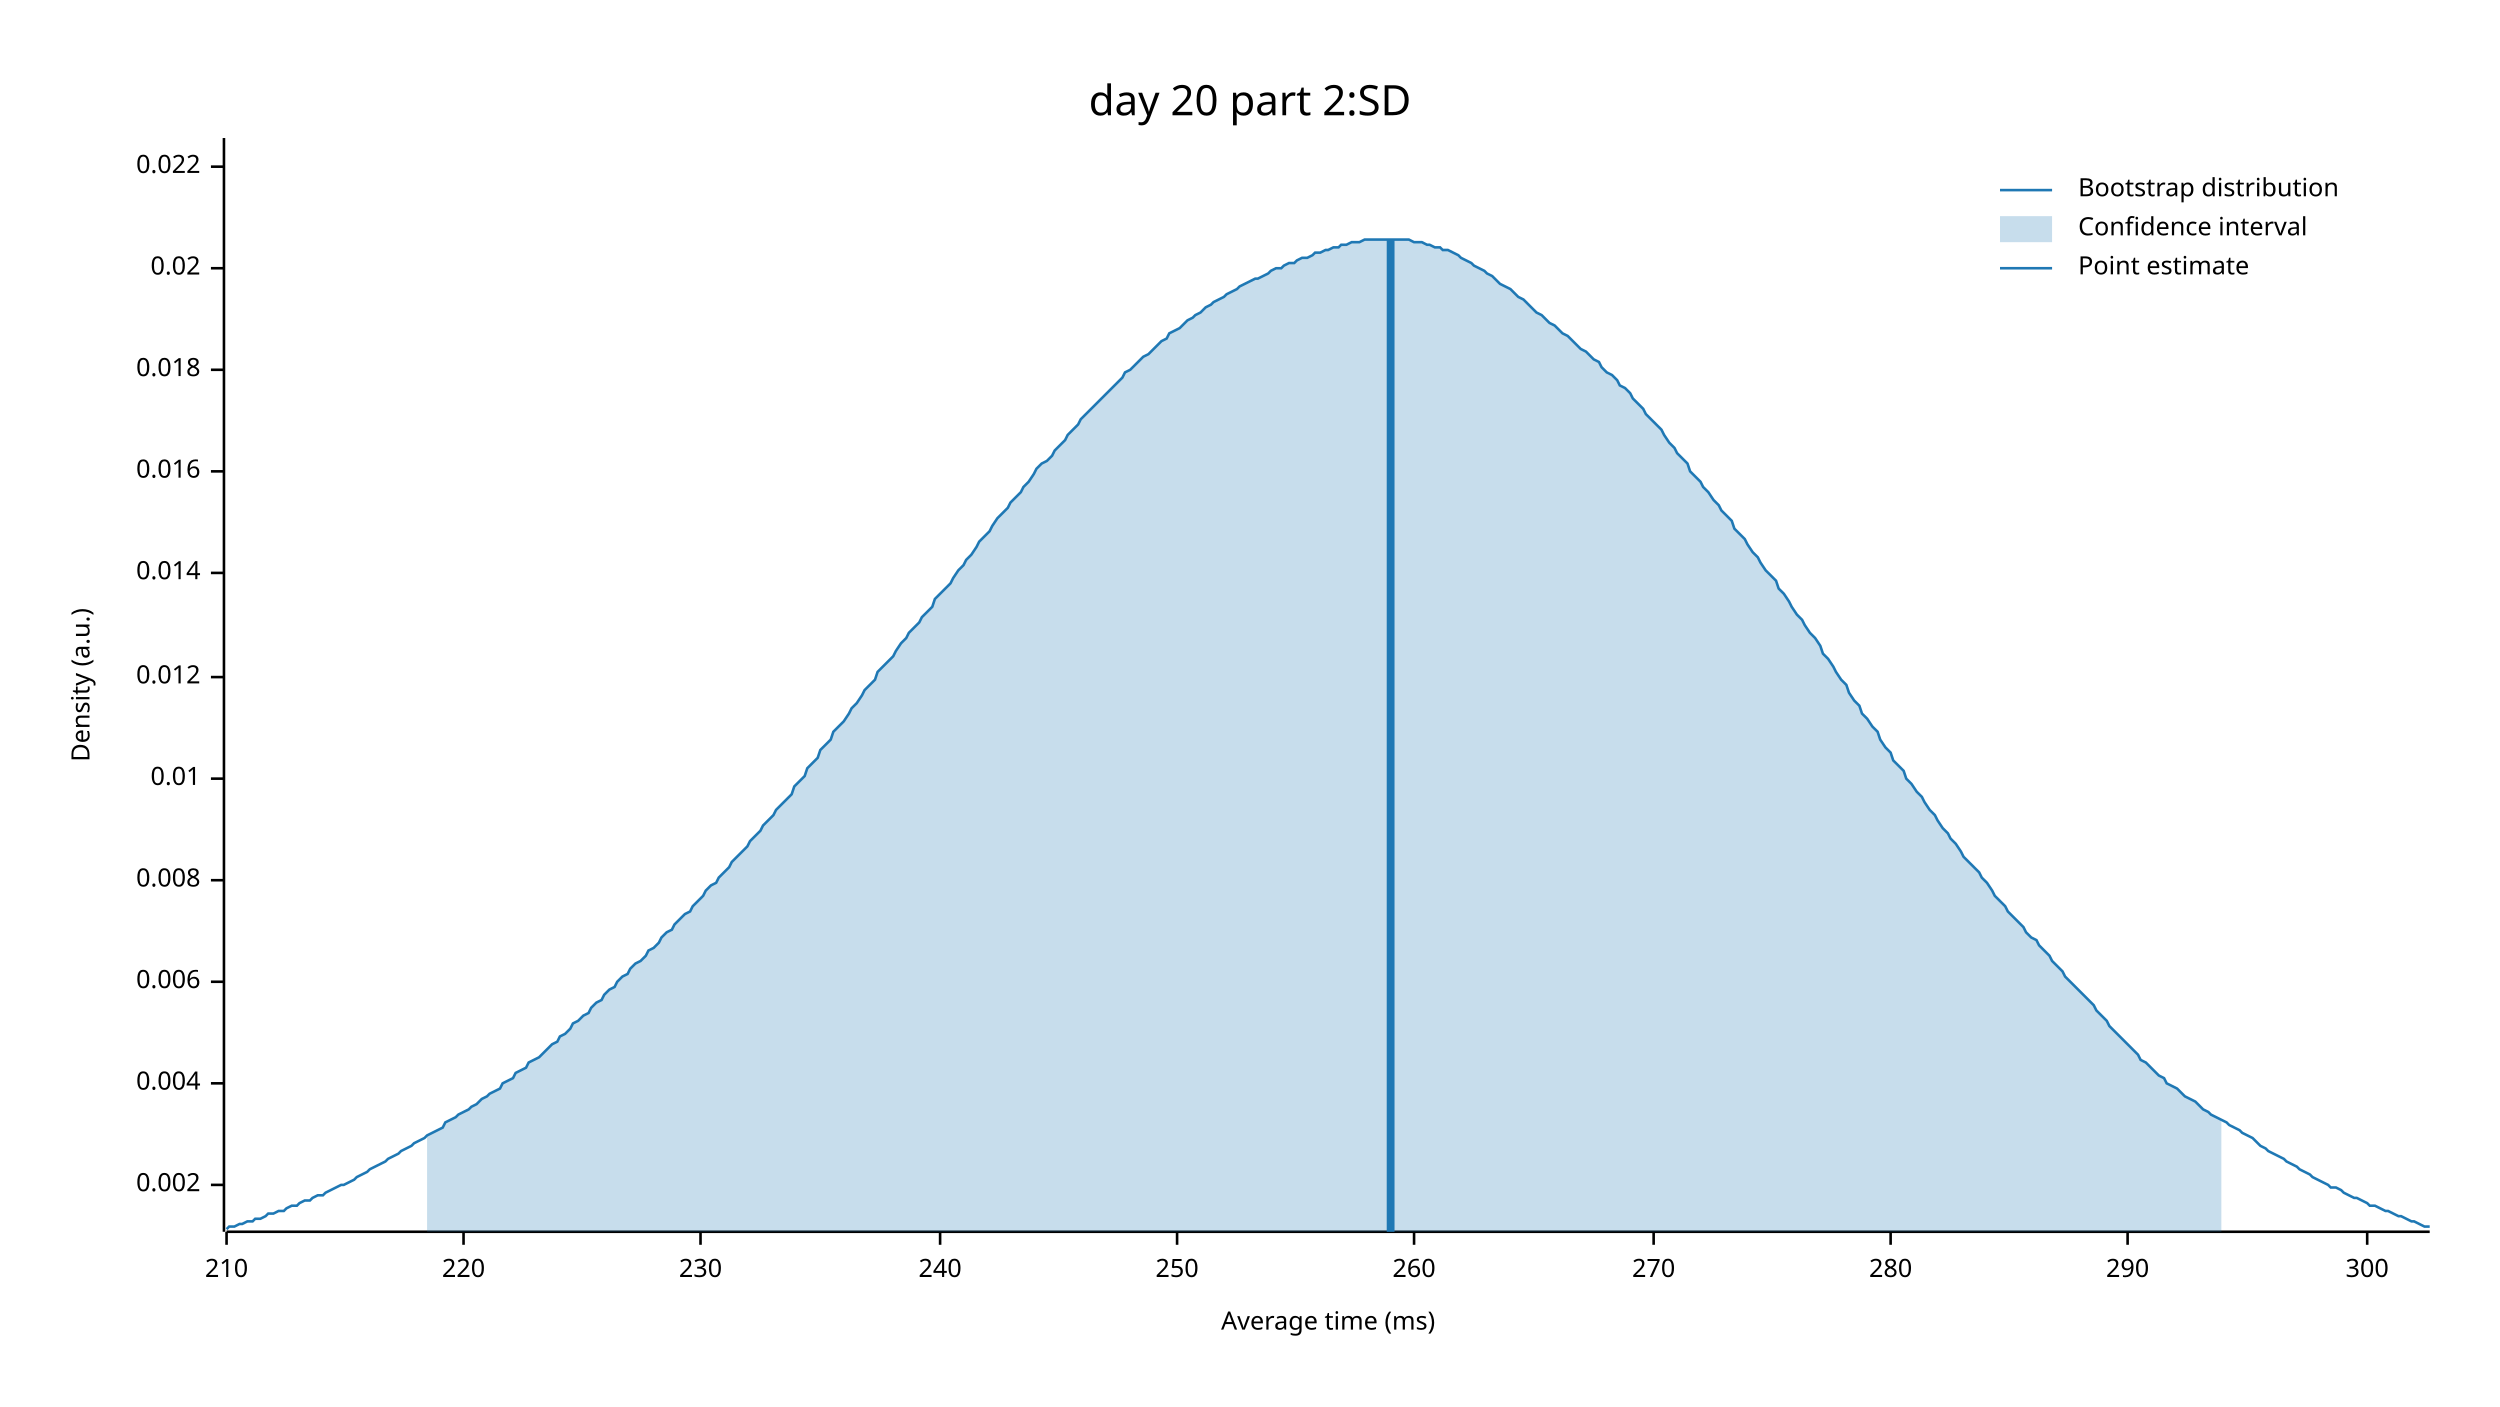
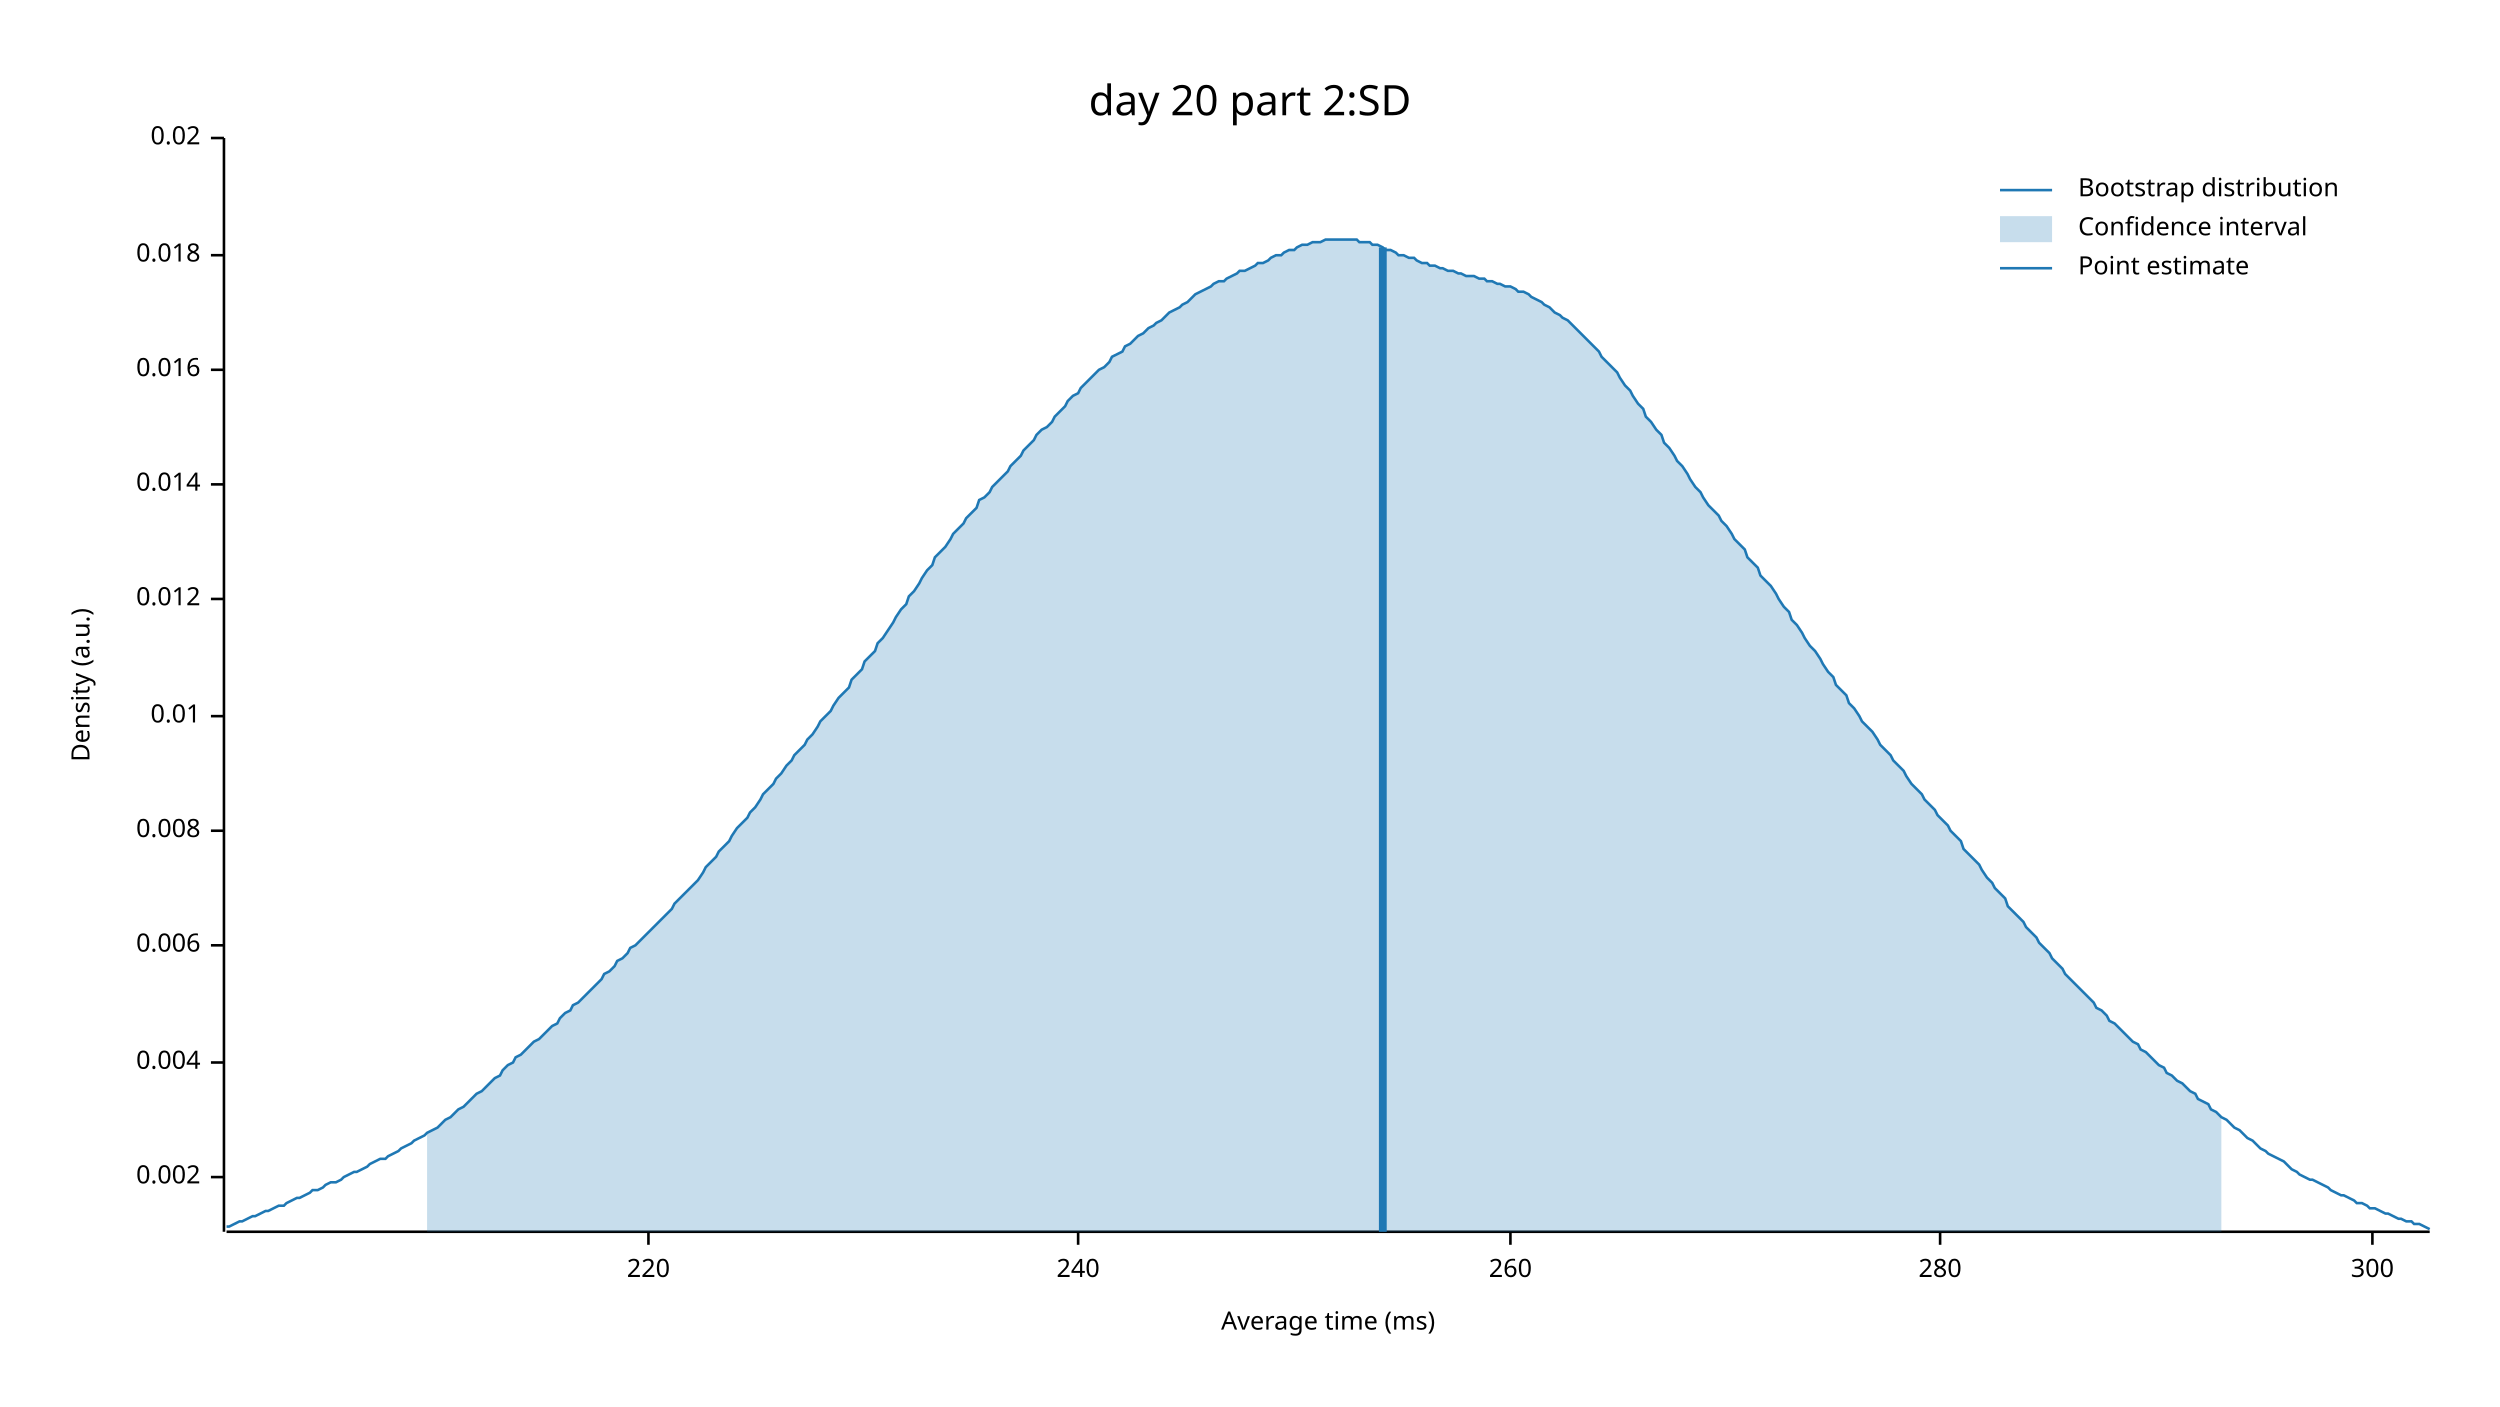
<svg xmlns="http://www.w3.org/2000/svg" width="960" height="540" viewBox="0 0 960 540">
  <text x="480" y="32" dy="0.76em" text-anchor="middle" font-family="sans-serif" font-size="16.129" opacity="1" fill="#000000">
day 20 part 2:SD
</text>
  <text x="27" y="263" dy="0.76em" text-anchor="middle" font-family="sans-serif" font-size="9.677" opacity="1" fill="#000000" transform="rotate(270, 27, 263)">
Density (a.u.)
</text>
  <text x="510" y="513" dy="-0.5ex" text-anchor="middle" font-family="sans-serif" font-size="9.677" opacity="1" fill="#000000">
Average time (ms)
</text>
  <polyline fill="none" opacity="1" stroke="#000000" stroke-width="1" points="86,53 86,473 " />
-   <text x="77" y="455" dy="0.5ex" text-anchor="end" font-family="sans-serif" font-size="9.677" opacity="1" fill="#000000">
+   <text x="77" y="452" dy="0.5ex" text-anchor="end" font-family="sans-serif" font-size="9.677" opacity="1" fill="#000000">
0.002
</text>
-   <polyline fill="none" opacity="1" stroke="#000000" stroke-width="1" points="81,455 86,455 " />
-   <text x="77" y="416" dy="0.5ex" text-anchor="end" font-family="sans-serif" font-size="9.677" opacity="1" fill="#000000">
+   <polyline fill="none" opacity="1" stroke="#000000" stroke-width="1" points="81,452 86,452 " />
+   <text x="77" y="408" dy="0.5ex" text-anchor="end" font-family="sans-serif" font-size="9.677" opacity="1" fill="#000000">
0.004
</text>
-   <polyline fill="none" opacity="1" stroke="#000000" stroke-width="1" points="81,416 86,416 " />
-   <text x="77" y="377" dy="0.5ex" text-anchor="end" font-family="sans-serif" font-size="9.677" opacity="1" fill="#000000">
+   <polyline fill="none" opacity="1" stroke="#000000" stroke-width="1" points="81,408 86,408 " />
+   <text x="77" y="363" dy="0.5ex" text-anchor="end" font-family="sans-serif" font-size="9.677" opacity="1" fill="#000000">
0.006
</text>
-   <polyline fill="none" opacity="1" stroke="#000000" stroke-width="1" points="81,377 86,377 " />
-   <text x="77" y="338" dy="0.5ex" text-anchor="end" font-family="sans-serif" font-size="9.677" opacity="1" fill="#000000">
+   <polyline fill="none" opacity="1" stroke="#000000" stroke-width="1" points="81,363 86,363 " />
+   <text x="77" y="319" dy="0.5ex" text-anchor="end" font-family="sans-serif" font-size="9.677" opacity="1" fill="#000000">
0.008
</text>
-   <polyline fill="none" opacity="1" stroke="#000000" stroke-width="1" points="81,338 86,338 " />
-   <text x="77" y="299" dy="0.5ex" text-anchor="end" font-family="sans-serif" font-size="9.677" opacity="1" fill="#000000">
+   <polyline fill="none" opacity="1" stroke="#000000" stroke-width="1" points="81,319 86,319 " />
+   <text x="77" y="275" dy="0.5ex" text-anchor="end" font-family="sans-serif" font-size="9.677" opacity="1" fill="#000000">
0.01
</text>
-   <polyline fill="none" opacity="1" stroke="#000000" stroke-width="1" points="81,299 86,299 " />
-   <text x="77" y="260" dy="0.5ex" text-anchor="end" font-family="sans-serif" font-size="9.677" opacity="1" fill="#000000">
+   <polyline fill="none" opacity="1" stroke="#000000" stroke-width="1" points="81,275 86,275 " />
+   <text x="77" y="230" dy="0.5ex" text-anchor="end" font-family="sans-serif" font-size="9.677" opacity="1" fill="#000000">
0.012
</text>
-   <polyline fill="none" opacity="1" stroke="#000000" stroke-width="1" points="81,260 86,260 " />
-   <text x="77" y="220" dy="0.5ex" text-anchor="end" font-family="sans-serif" font-size="9.677" opacity="1" fill="#000000">
+   <polyline fill="none" opacity="1" stroke="#000000" stroke-width="1" points="81,230 86,230 " />
+   <text x="77" y="186" dy="0.5ex" text-anchor="end" font-family="sans-serif" font-size="9.677" opacity="1" fill="#000000">
0.014
</text>
-   <polyline fill="none" opacity="1" stroke="#000000" stroke-width="1" points="81,220 86,220 " />
-   <text x="77" y="181" dy="0.5ex" text-anchor="end" font-family="sans-serif" font-size="9.677" opacity="1" fill="#000000">
+   <polyline fill="none" opacity="1" stroke="#000000" stroke-width="1" points="81,186 86,186 " />
+   <text x="77" y="142" dy="0.5ex" text-anchor="end" font-family="sans-serif" font-size="9.677" opacity="1" fill="#000000">
0.016
</text>
-   <polyline fill="none" opacity="1" stroke="#000000" stroke-width="1" points="81,181 86,181 " />
-   <text x="77" y="142" dy="0.5ex" text-anchor="end" font-family="sans-serif" font-size="9.677" opacity="1" fill="#000000">
+   <polyline fill="none" opacity="1" stroke="#000000" stroke-width="1" points="81,142 86,142 " />
+   <text x="77" y="98" dy="0.5ex" text-anchor="end" font-family="sans-serif" font-size="9.677" opacity="1" fill="#000000">
0.018
</text>
-   <polyline fill="none" opacity="1" stroke="#000000" stroke-width="1" points="81,142 86,142 " />
-   <text x="77" y="103" dy="0.5ex" text-anchor="end" font-family="sans-serif" font-size="9.677" opacity="1" fill="#000000">
+   <polyline fill="none" opacity="1" stroke="#000000" stroke-width="1" points="81,98 86,98 " />
+   <text x="77" y="53" dy="0.5ex" text-anchor="end" font-family="sans-serif" font-size="9.677" opacity="1" fill="#000000">
0.02
</text>
-   <polyline fill="none" opacity="1" stroke="#000000" stroke-width="1" points="81,103 86,103 " />
-   <text x="77" y="64" dy="0.5ex" text-anchor="end" font-family="sans-serif" font-size="9.677" opacity="1" fill="#000000">
- 0.022
- </text>
-   <polyline fill="none" opacity="1" stroke="#000000" stroke-width="1" points="81,64 86,64 " />
+   <polyline fill="none" opacity="1" stroke="#000000" stroke-width="1" points="81,53 86,53 " />
  <polyline fill="none" opacity="1" stroke="#000000" stroke-width="1" points="87,473 933,473 " />
-   <text x="87" y="483" dy="0.76em" text-anchor="middle" font-family="sans-serif" font-size="9.677" opacity="1" fill="#000000">
- 210
- </text>
-   <polyline fill="none" opacity="1" stroke="#000000" stroke-width="1" points="87,473 87,478 " />
-   <text x="178" y="483" dy="0.76em" text-anchor="middle" font-family="sans-serif" font-size="9.677" opacity="1" fill="#000000">
+   <text x="249" y="483" dy="0.76em" text-anchor="middle" font-family="sans-serif" font-size="9.677" opacity="1" fill="#000000">
220
</text>
-   <polyline fill="none" opacity="1" stroke="#000000" stroke-width="1" points="178,473 178,478 " />
-   <text x="269" y="483" dy="0.76em" text-anchor="middle" font-family="sans-serif" font-size="9.677" opacity="1" fill="#000000">
- 230
- </text>
-   <polyline fill="none" opacity="1" stroke="#000000" stroke-width="1" points="269,473 269,478 " />
-   <text x="361" y="483" dy="0.76em" text-anchor="middle" font-family="sans-serif" font-size="9.677" opacity="1" fill="#000000">
+   <polyline fill="none" opacity="1" stroke="#000000" stroke-width="1" points="249,473 249,478 " />
+   <text x="414" y="483" dy="0.76em" text-anchor="middle" font-family="sans-serif" font-size="9.677" opacity="1" fill="#000000">
240
</text>
-   <polyline fill="none" opacity="1" stroke="#000000" stroke-width="1" points="361,473 361,478 " />
-   <text x="452" y="483" dy="0.76em" text-anchor="middle" font-family="sans-serif" font-size="9.677" opacity="1" fill="#000000">
- 250
- </text>
-   <polyline fill="none" opacity="1" stroke="#000000" stroke-width="1" points="452,473 452,478 " />
-   <text x="543" y="483" dy="0.76em" text-anchor="middle" font-family="sans-serif" font-size="9.677" opacity="1" fill="#000000">
+   <polyline fill="none" opacity="1" stroke="#000000" stroke-width="1" points="414,473 414,478 " />
+   <text x="580" y="483" dy="0.76em" text-anchor="middle" font-family="sans-serif" font-size="9.677" opacity="1" fill="#000000">
260
</text>
-   <polyline fill="none" opacity="1" stroke="#000000" stroke-width="1" points="543,473 543,478 " />
-   <text x="635" y="483" dy="0.76em" text-anchor="middle" font-family="sans-serif" font-size="9.677" opacity="1" fill="#000000">
- 270
- </text>
-   <polyline fill="none" opacity="1" stroke="#000000" stroke-width="1" points="635,473 635,478 " />
-   <text x="726" y="483" dy="0.76em" text-anchor="middle" font-family="sans-serif" font-size="9.677" opacity="1" fill="#000000">
+   <polyline fill="none" opacity="1" stroke="#000000" stroke-width="1" points="580,473 580,478 " />
+   <text x="745" y="483" dy="0.76em" text-anchor="middle" font-family="sans-serif" font-size="9.677" opacity="1" fill="#000000">
280
</text>
-   <polyline fill="none" opacity="1" stroke="#000000" stroke-width="1" points="726,473 726,478 " />
-   <text x="817" y="483" dy="0.76em" text-anchor="middle" font-family="sans-serif" font-size="9.677" opacity="1" fill="#000000">
- 290
- </text>
-   <polyline fill="none" opacity="1" stroke="#000000" stroke-width="1" points="817,473 817,478 " />
-   <text x="909" y="483" dy="0.76em" text-anchor="middle" font-family="sans-serif" font-size="9.677" opacity="1" fill="#000000">
+   <polyline fill="none" opacity="1" stroke="#000000" stroke-width="1" points="745,473 745,478 " />
+   <text x="911" y="483" dy="0.76em" text-anchor="middle" font-family="sans-serif" font-size="9.677" opacity="1" fill="#000000">
300
</text>
-   <polyline fill="none" opacity="1" stroke="#000000" stroke-width="1" points="909,473 909,478 " />
-   <polyline fill="none" opacity="1" stroke="#1F78B4" stroke-width="1" points="87,472 88,471 90,471 92,470 93,470 95,469 97,469 98,468 100,468 102,467 103,466 105,466 107,465 109,465 110,464 112,463 114,463 115,462 117,461 119,461 120,460 122,459 124,459 125,458 127,457 129,456 131,455 132,455 134,454 136,453 137,452 139,451 141,450 142,449 144,448 146,447 148,446 149,445 151,444 153,443 154,442 156,441 158,440 159,439 161,438 163,437 164,436 166,435 168,434 170,433 171,431 173,430 175,429 176,428 178,427 180,426 181,425 183,424 185,422 187,421 188,420 190,419 192,418 193,416 195,415 197,414 198,412 200,411 202,410 203,408 205,407 207,406 209,404 210,403 212,401 214,400 215,398 217,397 219,395 220,393 222,392 224,390 226,389 227,387 229,385 231,384 232,382 234,380 236,379 237,377 239,375 241,374 242,372 244,370 246,369 248,367 249,365 251,364 253,362 254,360 256,358 258,357 259,355 261,353 263,351 265,350 266,348 268,346 270,344 271,342 273,340 275,339 276,337 278,335 280,333 281,331 283,329 285,327 287,325 288,323 290,321 292,319 293,317 295,315 297,313 298,311 300,309 302,307 304,305 305,302 307,300 309,298 310,295 312,293 314,291 315,288 317,286 319,284 320,281 322,279 324,277 326,274 327,272 329,270 331,267 332,265 334,263 336,261 337,258 339,256 341,254 343,252 344,250 346,247 348,245 349,243 351,241 353,239 354,237 356,235 358,233 359,230 361,228 363,226 365,224 366,222 368,219 370,217 371,215 373,213 375,210 376,208 378,206 380,204 381,202 383,199 385,197 387,195 388,193 390,191 392,189 393,187 395,185 397,182 398,180 400,178 402,177 404,175 405,173 407,171 409,169 410,167 412,165 414,163 415,161 417,159 419,157 420,156 422,154 424,152 426,150 427,149 429,147 431,145 432,143 434,142 436,140 437,139 439,137 441,136 443,134 444,133 446,131 448,130 449,128 451,127 453,126 454,125 456,123 458,122 459,121 461,120 463,118 465,117 466,116 468,115 470,114 471,113 473,112 475,111 476,110 478,109 480,108 482,107 483,107 485,106 487,105 488,104 490,103 492,103 493,102 495,101 497,101 498,100 500,99 502,99 504,98 505,97 507,97 509,96 510,96 512,95 514,95 515,94 517,94 519,93 521,93 522,93 524,92 526,92 527,92 529,92 531,92 532,92 534,92 536,92 537,92 539,92 541,92 543,93 544,93 546,93 548,94 549,94 551,95 553,95 554,96 556,96 558,97 560,98 561,99 563,100 565,101 566,102 568,103 570,104 571,105 573,106 575,108 576,109 578,110 580,111 582,113 583,114 585,115 587,117 588,118 590,120 592,121 593,122 595,124 597,125 599,127 600,128 602,129 604,131 605,132 607,134 609,135 610,136 612,138 614,139 615,141 617,143 619,144 621,146 622,148 624,149 626,151 627,153 629,155 631,157 632,159 634,161 636,163 638,165 639,167 641,170 643,172 644,174 646,176 648,178 649,181 651,183 653,185 654,187 656,189 658,192 660,194 661,196 663,198 665,200 666,203 668,205 670,207 671,209 673,212 675,214 676,216 678,219 680,221 682,223 683,226 685,228 687,231 688,233 690,236 692,238 693,240 695,243 697,245 699,248 700,251 702,253 704,256 705,258 707,261 709,263 710,266 712,269 714,271 715,274 717,276 719,279 721,281 722,284 724,287 726,289 727,292 729,294 731,296 732,299 734,301 736,304 738,306 739,308 741,311 743,313 744,315 746,318 748,320 749,322 751,324 753,327 754,329 756,331 758,333 760,335 761,337 763,339 765,342 766,344 768,346 770,348 771,350 773,352 775,354 777,356 778,358 780,360 782,361 783,363 785,365 787,367 788,369 790,371 792,373 793,375 795,377 797,379 799,381 800,382 802,384 804,386 805,388 807,390 809,392 810,394 812,396 814,398 816,400 817,401 819,403 821,405 822,407 824,408 826,410 827,411 829,413 831,414 832,416 834,417 836,418 838,420 839,421 841,422 843,423 844,424 846,426 848,427 849,428 851,429 853,430 855,431 856,432 858,433 860,434 861,435 863,436 865,437 866,438 868,440 870,441 871,442 873,443 875,444 877,445 878,446 880,447 882,448 883,449 885,450 887,451 888,452 890,453 892,454 894,455 895,456 897,456 899,457 900,458 902,459 904,460 905,460 907,461 909,462 910,463 912,463 914,464 916,465 917,465 919,466 921,467 922,467 924,468 926,469 927,469 929,470 931,471 933,471 " />
-   <polygon opacity="0.25" fill="#1F78B4" points="164,436 166,435 168,434 170,433 171,431 173,430 175,429 176,428 178,427 180,426 181,425 183,424 185,422 187,421 188,420 190,419 192,418 193,416 195,415 197,414 198,412 200,411 202,410 203,408 205,407 207,406 209,404 210,403 212,401 214,400 215,398 217,397 219,395 220,393 222,392 224,390 226,389 227,387 229,385 231,384 232,382 234,380 236,379 237,377 239,375 241,374 242,372 244,370 246,369 248,367 249,365 251,364 253,362 254,360 256,358 258,357 259,355 261,353 263,351 265,350 266,348 268,346 270,344 271,342 273,340 275,339 276,337 278,335 280,333 281,331 283,329 285,327 287,325 288,323 290,321 292,319 293,317 295,315 297,313 298,311 300,309 302,307 304,305 305,302 307,300 309,298 310,295 312,293 314,291 315,288 317,286 319,284 320,281 322,279 324,277 326,274 327,272 329,270 331,267 332,265 334,263 336,261 337,258 339,256 341,254 343,252 344,250 346,247 348,245 349,243 351,241 353,239 354,237 356,235 358,233 359,230 361,228 363,226 365,224 366,222 368,219 370,217 371,215 373,213 375,210 376,208 378,206 380,204 381,202 383,199 385,197 387,195 388,193 390,191 392,189 393,187 395,185 397,182 398,180 400,178 402,177 404,175 405,173 407,171 409,169 410,167 412,165 414,163 415,161 417,159 419,157 420,156 422,154 424,152 426,150 427,149 429,147 431,145 432,143 434,142 436,140 437,139 439,137 441,136 443,134 444,133 446,131 448,130 449,128 451,127 453,126 454,125 456,123 458,122 459,121 461,120 463,118 465,117 466,116 468,115 470,114 471,113 473,112 475,111 476,110 478,109 480,108 482,107 483,107 485,106 487,105 488,104 490,103 492,103 493,102 495,101 497,101 498,100 500,99 502,99 504,98 505,97 507,97 509,96 510,96 512,95 514,95 515,94 517,94 519,93 521,93 522,93 524,92 526,92 527,92 529,92 531,92 532,92 534,92 536,92 537,92 539,92 541,92 543,93 544,93 546,93 548,94 549,94 551,95 553,95 554,96 556,96 558,97 560,98 561,99 563,100 565,101 566,102 568,103 570,104 571,105 573,106 575,108 576,109 578,110 580,111 582,113 583,114 585,115 587,117 588,118 590,120 592,121 593,122 595,124 597,125 599,127 600,128 602,129 604,131 605,132 607,134 609,135 610,136 612,138 614,139 615,141 617,143 619,144 621,146 622,148 624,149 626,151 627,153 629,155 631,157 632,159 634,161 636,163 638,165 639,167 641,170 643,172 644,174 646,176 648,178 649,181 651,183 653,185 654,187 656,189 658,192 660,194 661,196 663,198 665,200 666,203 668,205 670,207 671,209 673,212 675,214 676,216 678,219 680,221 682,223 683,226 685,228 687,231 688,233 690,236 692,238 693,240 695,243 697,245 699,248 700,251 702,253 704,256 705,258 707,261 709,263 710,266 712,269 714,271 715,274 717,276 719,279 721,281 722,284 724,287 726,289 727,292 729,294 731,296 732,299 734,301 736,304 738,306 739,308 741,311 743,313 744,315 746,318 748,320 749,322 751,324 753,327 754,329 756,331 758,333 760,335 761,337 763,339 765,342 766,344 768,346 770,348 771,350 773,352 775,354 777,356 778,358 780,360 782,361 783,363 785,365 787,367 788,369 790,371 792,373 793,375 795,377 797,379 799,381 800,382 802,384 804,386 805,388 807,390 809,392 810,394 812,396 814,398 816,400 817,401 819,403 821,405 822,407 824,408 826,410 827,411 829,413 831,414 832,416 834,417 836,418 838,420 839,421 841,422 843,423 844,424 846,426 848,427 849,428 851,429 853,430 853,473 164,473 " />
-   <polyline fill="none" opacity="1" stroke="#1F78B4" stroke-width="3" points="534,473 534,92 " />
+   <polyline fill="none" opacity="1" stroke="#000000" stroke-width="1" points="911,473 911,478 " />
+   <polyline fill="none" opacity="1" stroke="#1F78B4" stroke-width="1" points="87,471 88,471 90,470 92,469 93,469 95,468 97,467 98,467 100,466 102,465 103,465 105,464 107,463 109,463 110,462 112,461 114,460 115,460 117,459 119,458 120,457 122,457 124,456 125,455 127,454 129,454 131,453 132,452 134,451 136,450 137,450 139,449 141,448 142,447 144,446 146,445 148,445 149,444 151,443 153,442 154,441 156,440 158,439 159,438 161,437 163,436 164,435 166,434 168,433 170,431 171,430 173,429 175,427 176,426 178,425 180,423 181,422 183,420 185,419 187,417 188,416 190,414 192,413 193,411 195,409 197,408 198,406 200,405 202,403 203,402 205,400 207,399 209,397 210,396 212,394 214,393 215,391 217,389 219,388 220,386 222,385 224,383 226,381 227,380 229,378 231,376 232,374 234,373 236,371 237,369 239,368 241,366 242,364 244,363 246,361 248,359 249,358 251,356 253,354 254,353 256,351 258,349 259,347 261,345 263,343 265,341 266,340 268,338 270,335 271,333 273,331 275,329 276,327 278,325 280,323 281,321 283,318 285,316 287,314 288,312 290,310 292,307 293,305 295,303 297,301 298,299 300,297 302,294 304,292 305,290 307,288 309,286 310,284 312,282 314,279 315,277 317,275 319,273 320,271 322,268 324,266 326,264 327,261 329,259 331,257 332,254 334,252 336,250 337,247 339,245 341,242 343,239 344,237 346,234 348,232 349,229 351,227 353,224 354,222 356,219 358,217 359,214 361,212 363,210 365,207 366,205 368,203 370,201 371,199 373,197 375,195 376,192 378,191 380,189 381,187 383,185 385,183 387,181 388,179 390,177 392,175 393,173 395,171 397,169 398,167 400,165 402,164 404,162 405,160 407,158 409,156 410,154 412,152 414,151 415,149 417,147 419,145 420,144 422,142 424,141 426,139 427,137 429,136 431,135 432,133 434,132 436,130 437,129 439,128 441,126 443,125 444,124 446,123 448,121 449,120 451,119 453,118 454,117 456,116 458,114 459,113 461,112 463,111 465,110 466,109 468,108 470,108 471,107 473,106 475,105 476,104 478,104 480,103 482,102 483,101 485,101 487,100 488,99 490,98 492,98 493,97 495,96 497,96 498,95 500,94 502,94 504,93 505,93 507,93 509,92 510,92 512,92 514,92 515,92 517,92 519,92 521,92 522,93 524,93 526,93 527,94 529,94 531,95 532,96 534,96 536,97 537,98 539,98 541,99 543,99 544,100 546,101 548,101 549,102 551,102 553,103 554,103 556,104 558,104 560,105 561,105 563,106 565,106 566,106 568,107 570,107 571,108 573,108 575,109 576,109 578,110 580,110 582,111 583,112 585,112 587,113 588,114 590,115 592,116 593,117 595,118 597,120 599,121 600,122 602,123 604,125 605,126 607,128 609,130 610,131 612,133 614,135 615,137 617,139 619,141 621,143 622,145 624,148 626,150 627,152 629,155 631,157 632,160 634,162 636,165 638,167 639,170 641,172 643,175 644,177 646,179 648,182 649,184 651,187 653,189 654,191 656,194 658,196 660,198 661,200 663,202 665,205 666,207 668,209 670,211 671,214 673,216 675,218 676,221 678,223 680,225 682,228 683,230 685,233 687,235 688,238 690,240 692,243 693,245 695,248 697,250 699,253 700,255 702,258 704,260 705,263 707,265 709,267 710,270 712,272 714,275 715,277 717,279 719,281 721,284 722,286 724,288 726,290 727,292 729,294 731,296 732,298 734,301 736,303 738,305 739,307 741,309 743,311 744,313 746,315 748,317 749,319 751,321 753,323 754,326 756,328 758,330 760,332 761,334 763,337 765,339 766,341 768,343 770,345 771,348 773,350 775,352 777,354 778,356 780,358 782,360 783,362 785,364 787,366 788,368 790,370 792,372 793,374 795,376 797,378 799,380 800,381 802,383 804,385 805,387 807,388 809,390 810,392 812,393 814,395 816,397 817,398 819,400 821,401 822,403 824,404 826,406 827,407 829,409 831,410 832,412 834,413 836,415 838,416 839,417 841,419 843,420 844,422 846,423 848,424 849,426 851,427 853,429 855,430 856,431 858,433 860,434 861,435 863,437 865,438 866,439 868,441 870,442 871,443 873,444 875,445 877,446 878,447 880,449 882,450 883,451 885,452 887,453 888,453 890,454 892,455 894,456 895,457 897,458 899,459 900,459 902,460 904,461 905,462 907,462 909,463 910,464 912,464 914,465 916,466 917,466 919,467 921,468 922,468 924,469 926,469 927,470 929,470 931,471 933,472 " />
+   <polygon opacity="0.25" fill="#1F78B4" points="164,435 166,434 168,433 170,431 171,430 173,429 175,427 176,426 178,425 180,423 181,422 183,420 185,419 187,417 188,416 190,414 192,413 193,411 195,409 197,408 198,406 200,405 202,403 203,402 205,400 207,399 209,397 210,396 212,394 214,393 215,391 217,389 219,388 220,386 222,385 224,383 226,381 227,380 229,378 231,376 232,374 234,373 236,371 237,369 239,368 241,366 242,364 244,363 246,361 248,359 249,358 251,356 253,354 254,353 256,351 258,349 259,347 261,345 263,343 265,341 266,340 268,338 270,335 271,333 273,331 275,329 276,327 278,325 280,323 281,321 283,318 285,316 287,314 288,312 290,310 292,307 293,305 295,303 297,301 298,299 300,297 302,294 304,292 305,290 307,288 309,286 310,284 312,282 314,279 315,277 317,275 319,273 320,271 322,268 324,266 326,264 327,261 329,259 331,257 332,254 334,252 336,250 337,247 339,245 341,242 343,239 344,237 346,234 348,232 349,229 351,227 353,224 354,222 356,219 358,217 359,214 361,212 363,210 365,207 366,205 368,203 370,201 371,199 373,197 375,195 376,192 378,191 380,189 381,187 383,185 385,183 387,181 388,179 390,177 392,175 393,173 395,171 397,169 398,167 400,165 402,164 404,162 405,160 407,158 409,156 410,154 412,152 414,151 415,149 417,147 419,145 420,144 422,142 424,141 426,139 427,137 429,136 431,135 432,133 434,132 436,130 437,129 439,128 441,126 443,125 444,124 446,123 448,121 449,120 451,119 453,118 454,117 456,116 458,114 459,113 461,112 463,111 465,110 466,109 468,108 470,108 471,107 473,106 475,105 476,104 478,104 480,103 482,102 483,101 485,101 487,100 488,99 490,98 492,98 493,97 495,96 497,96 498,95 500,94 502,94 504,93 505,93 507,93 509,92 510,92 512,92 514,92 515,92 517,92 519,92 521,92 522,93 524,93 526,93 527,94 529,94 531,95 532,96 534,96 536,97 537,98 539,98 541,99 543,99 544,100 546,101 548,101 549,102 551,102 553,103 554,103 556,104 558,104 560,105 561,105 563,106 565,106 566,106 568,107 570,107 571,108 573,108 575,109 576,109 578,110 580,110 582,111 583,112 585,112 587,113 588,114 590,115 592,116 593,117 595,118 597,120 599,121 600,122 602,123 604,125 605,126 607,128 609,130 610,131 612,133 614,135 615,137 617,139 619,141 621,143 622,145 624,148 626,150 627,152 629,155 631,157 632,160 634,162 636,165 638,167 639,170 641,172 643,175 644,177 646,179 648,182 649,184 651,187 653,189 654,191 656,194 658,196 660,198 661,200 663,202 665,205 666,207 668,209 670,211 671,214 673,216 675,218 676,221 678,223 680,225 682,228 683,230 685,233 687,235 688,238 690,240 692,243 693,245 695,248 697,250 699,253 700,255 702,258 704,260 705,263 707,265 709,267 710,270 712,272 714,275 715,277 717,279 719,281 721,284 722,286 724,288 726,290 727,292 729,294 731,296 732,298 734,301 736,303 738,305 739,307 741,309 743,311 744,313 746,315 748,317 749,319 751,321 753,323 754,326 756,328 758,330 760,332 761,334 763,337 765,339 766,341 768,343 770,345 771,348 773,350 775,352 777,354 778,356 780,358 782,360 783,362 785,364 787,366 788,368 790,370 792,372 793,374 795,376 797,378 799,380 800,381 802,383 804,385 805,387 807,388 809,390 810,392 812,393 814,395 816,397 817,398 819,400 821,401 822,403 824,404 826,406 827,407 829,409 831,410 832,412 834,413 836,415 838,416 839,417 841,419 843,420 844,422 846,423 848,424 849,426 851,427 853,429 853,473 164,473 " />
+   <polyline fill="none" opacity="1" stroke="#1F78B4" stroke-width="3" points="531,473 531,95 " />
  <text x="798" y="68" dy="0.76em" text-anchor="start" font-family="sans-serif" font-size="9.677" opacity="1" fill="#000000">
Bootstrap distribution
</text>
  <text x="798" y="83" dy="0.76em" text-anchor="start" font-family="sans-serif" font-size="9.677" opacity="1" fill="#000000">
Confidence interval
</text>
  <text x="798" y="98" dy="0.76em" text-anchor="start" font-family="sans-serif" font-size="9.677" opacity="1" fill="#000000">
Point estimate
</text>
  <polyline fill="none" opacity="1" stroke="#1F78B4" stroke-width="1" points="768,73 788,73 " />
  <rect x="768" y="83" width="20" height="10" opacity="0.25" fill="#1F78B4" stroke="none" />
  <polyline fill="none" opacity="1" stroke="#1F78B4" stroke-width="1" points="768,103 788,103 " />
</svg>
